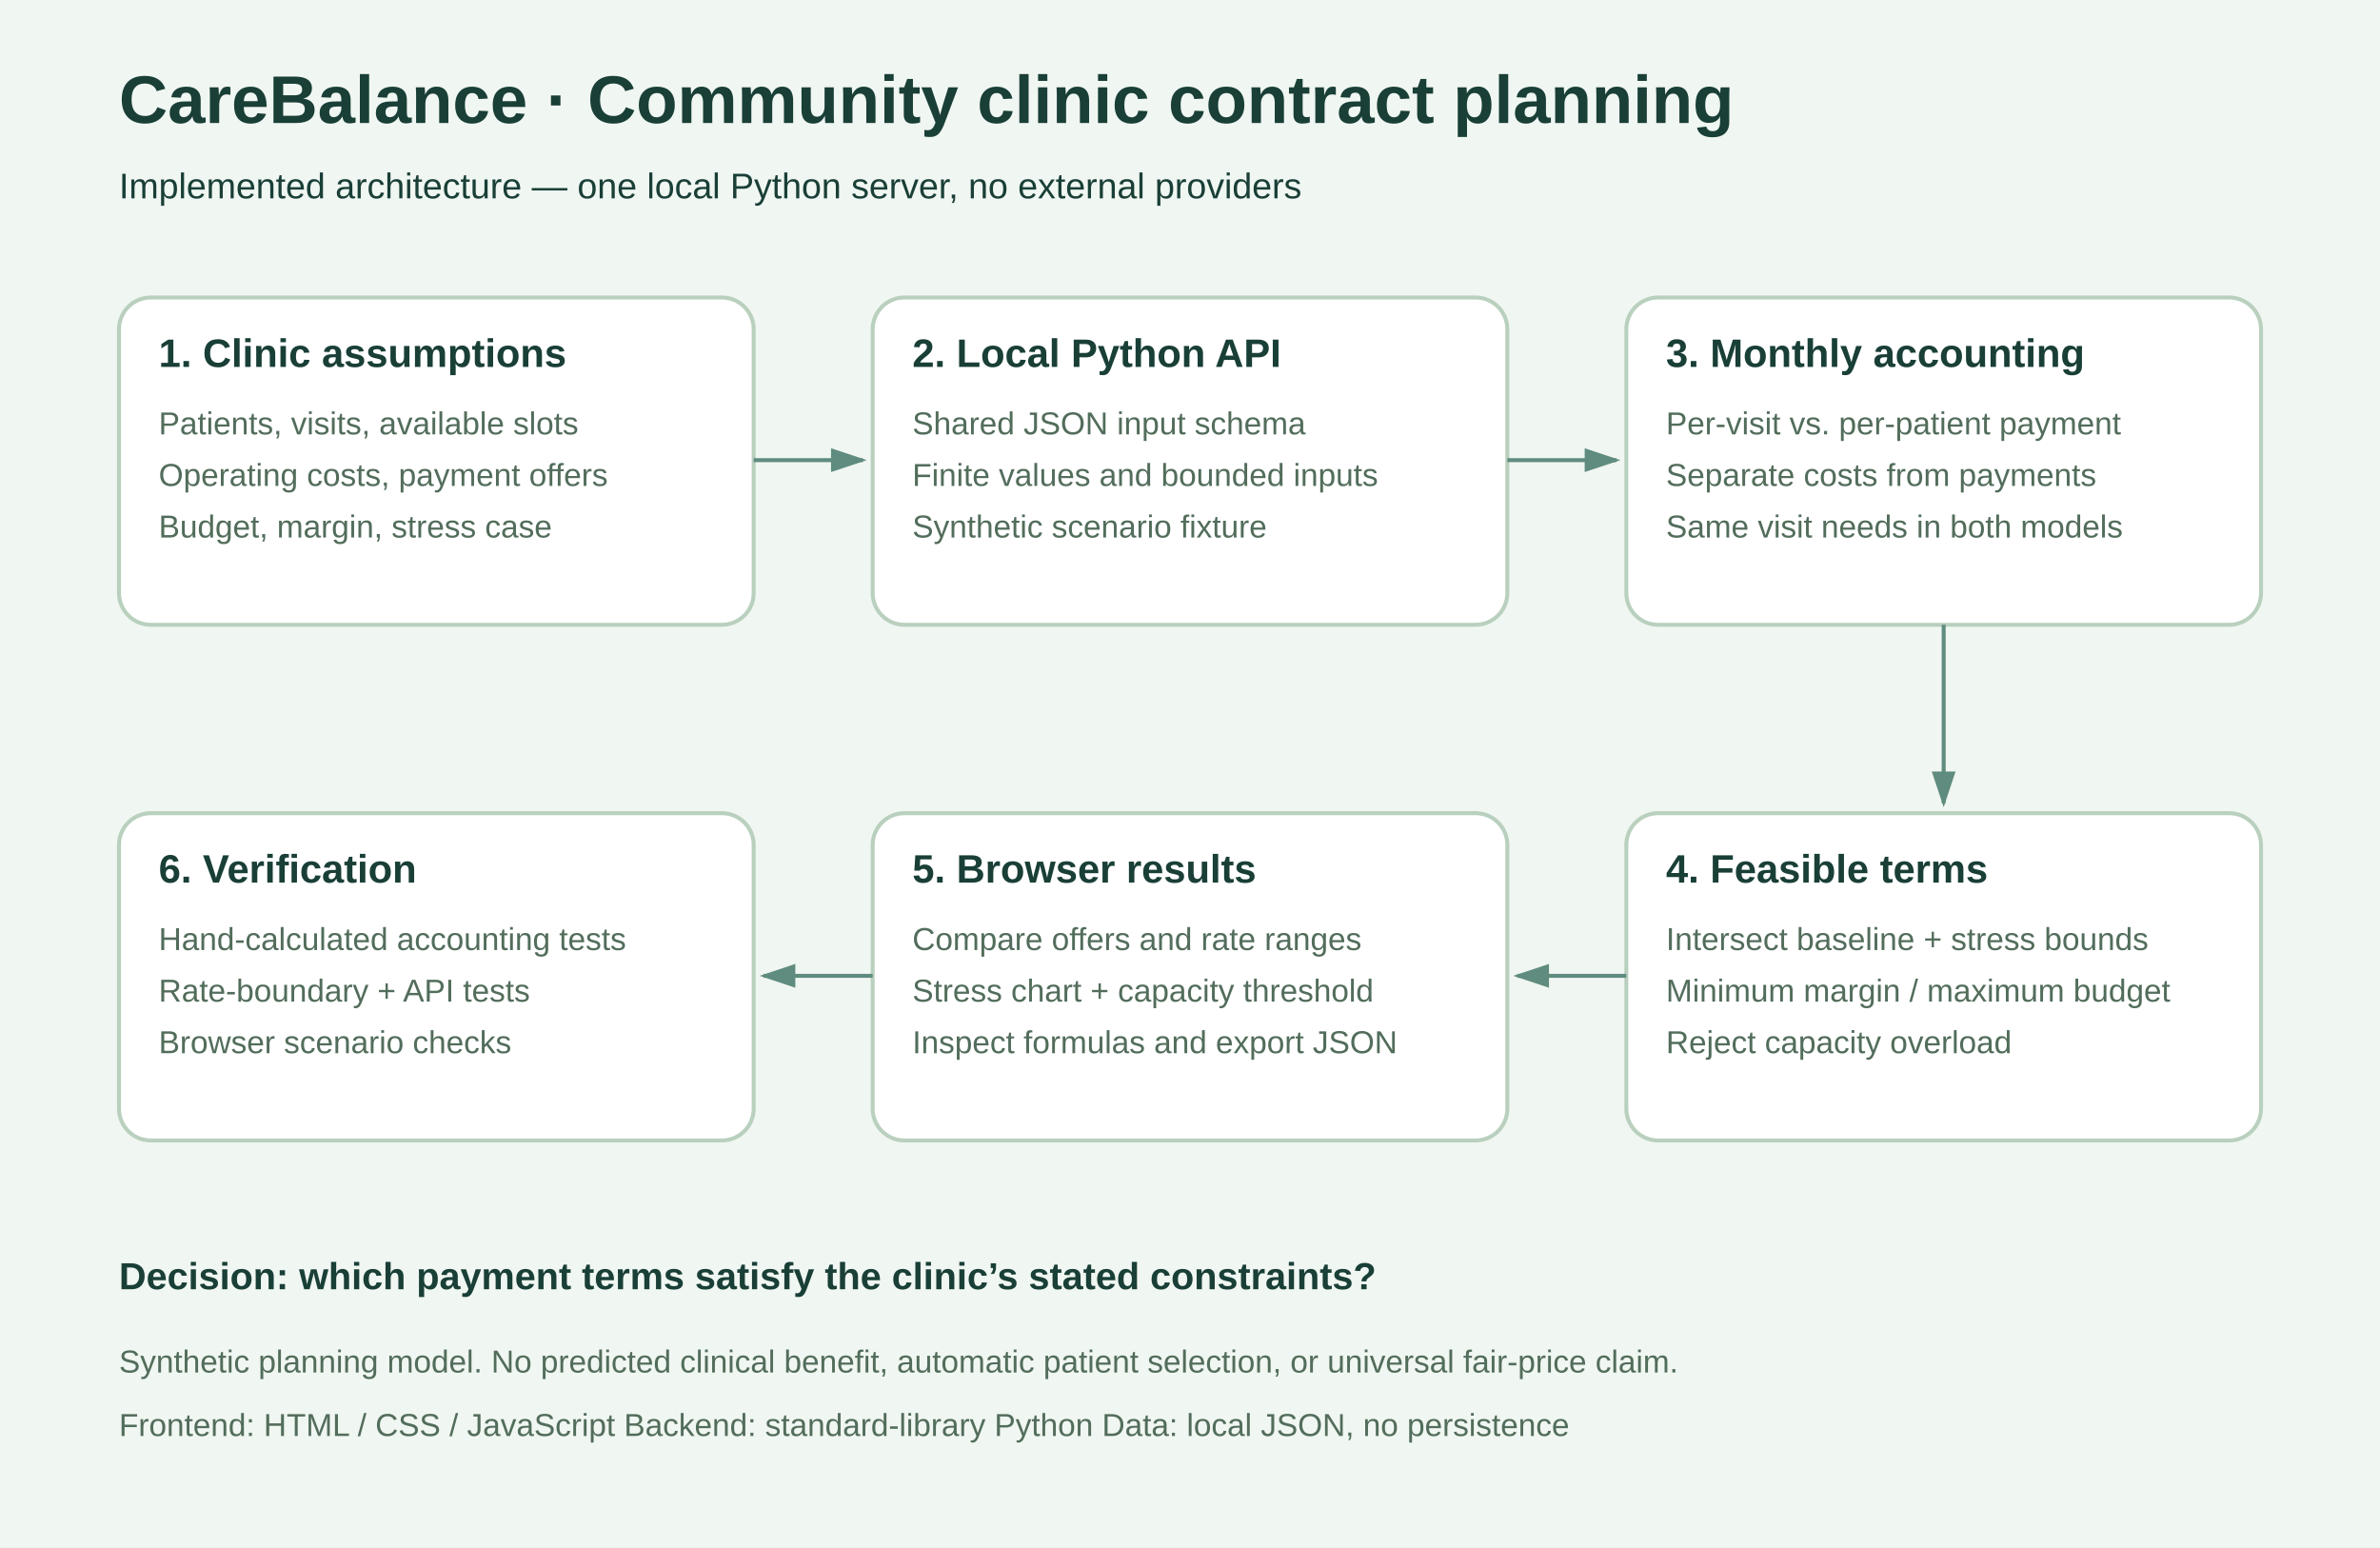
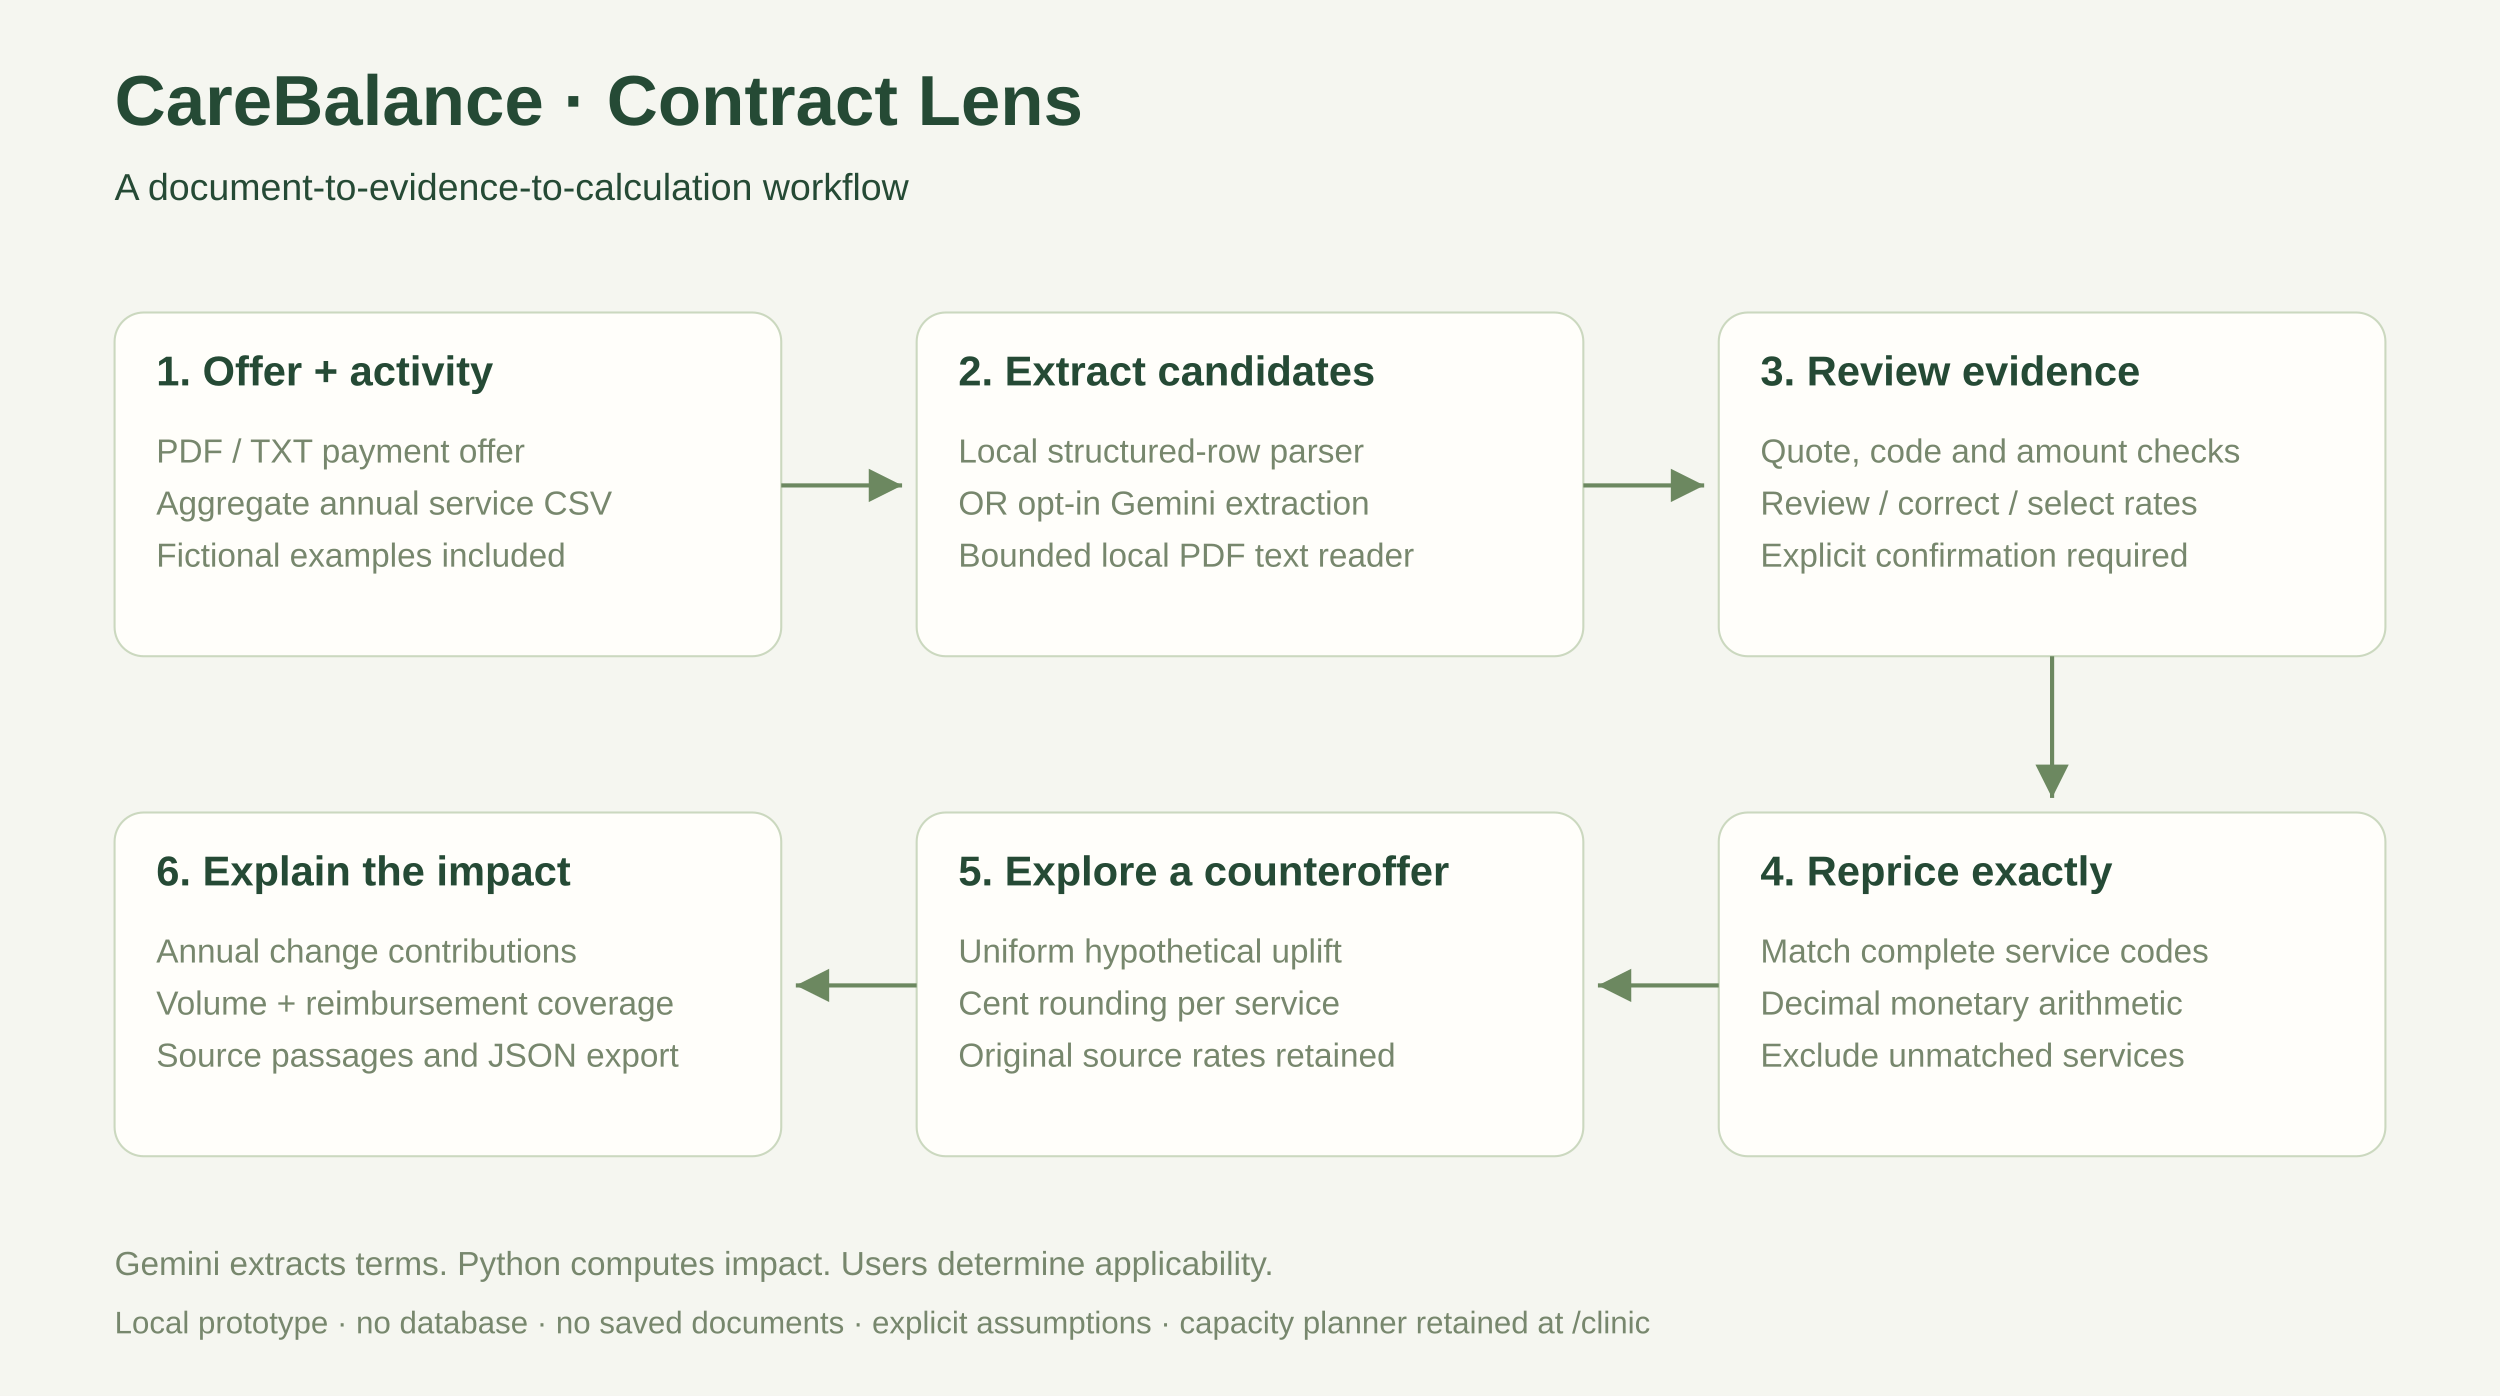
- <svg xmlns="http://www.w3.org/2000/svg" width="1200" height="780" viewBox="0 0 1200 780">
+ <svg xmlns="http://www.w3.org/2000/svg" width="1200" height="670" viewBox="0 0 1200 670">
  <defs>
-     <marker id="arrow" markerWidth="10" markerHeight="10" refX="8" refY="3" orient="auto">
-       <path d="M0,0 L0,6 L9,3 z" fill="#608c80" />
+     <marker id="a" markerWidth="9" markerHeight="8" refX="8" refY="4" orient="auto">
+       <path d="M0,0 L0,8 L8,4 z" fill="#6c8860" />
    </marker>
  </defs>
-   <rect width="1200" height="780" fill="#f0f6f1" />
-   <g font-family="Arial, sans-serif" fill="#193f37">
-     <text x="60" y="62" font-size="34" font-weight="bold">CareBalance · Community clinic contract planning</text>
-     <text x="60" y="100" font-size="18">Implemented architecture — one local Python server, no external providers</text>
-     <rect x="60" y="150" width="320" height="165" rx="16" fill="white" stroke="#b9d0be" stroke-width="2" />
-     <text x="80" y="185" font-size="20" font-weight="bold">1. Clinic assumptions</text>
-     <text x="80" y="219" font-size="16" fill="#526d5b">Patients, visits, available slots</text>
-     <text x="80" y="245" font-size="16" fill="#526d5b">Operating costs, payment offers</text>
-     <text x="80" y="271" font-size="16" fill="#526d5b">Budget, margin, stress case</text>
-     <rect x="440" y="150" width="320" height="165" rx="16" fill="white" stroke="#b9d0be" stroke-width="2" />
-     <text x="460" y="185" font-size="20" font-weight="bold">2. Local Python API</text>
-     <text x="460" y="219" font-size="16" fill="#526d5b">Shared JSON input schema</text>
-     <text x="460" y="245" font-size="16" fill="#526d5b">Finite values and bounded inputs</text>
-     <text x="460" y="271" font-size="16" fill="#526d5b">Synthetic scenario fixture</text>
-     <rect x="820" y="150" width="320" height="165" rx="16" fill="white" stroke="#b9d0be" stroke-width="2" />
-     <text x="840" y="185" font-size="20" font-weight="bold">3. Monthly accounting</text>
-     <text x="840" y="219" font-size="16" fill="#526d5b">Per-visit vs. per-patient payment</text>
-     <text x="840" y="245" font-size="16" fill="#526d5b">Separate costs from payments</text>
-     <text x="840" y="271" font-size="16" fill="#526d5b">Same visit needs in both models</text>
-     <path d="M380,232 L435,232" stroke="#608c80" stroke-width="2" marker-end="url(#arrow)" />
-     <path d="M760,232 L815,232" stroke="#608c80" stroke-width="2" marker-end="url(#arrow)" />
-     <rect x="820" y="410" width="320" height="165" rx="16" fill="white" stroke="#b9d0be" stroke-width="2" />
-     <text x="840" y="445" font-size="20" font-weight="bold">4. Feasible terms</text>
-     <text x="840" y="479" font-size="16" fill="#526d5b">Intersect baseline + stress bounds</text>
-     <text x="840" y="505" font-size="16" fill="#526d5b">Minimum margin / maximum budget</text>
-     <text x="840" y="531" font-size="16" fill="#526d5b">Reject capacity overload</text>
-     <path d="M980,315 L980,405" stroke="#608c80" stroke-width="2" marker-end="url(#arrow)" />
-     <rect x="440" y="410" width="320" height="165" rx="16" fill="white" stroke="#b9d0be" stroke-width="2" />
-     <text x="460" y="445" font-size="20" font-weight="bold">5. Browser results</text>
-     <text x="460" y="479" font-size="16" fill="#526d5b">Compare offers and rate ranges</text>
-     <text x="460" y="505" font-size="16" fill="#526d5b">Stress chart + capacity threshold</text>
-     <text x="460" y="531" font-size="16" fill="#526d5b">Inspect formulas and export JSON</text>
-     <path d="M820,492 L765,492" stroke="#608c80" stroke-width="2" marker-end="url(#arrow)" />
-     <rect x="60" y="410" width="320" height="165" rx="16" fill="white" stroke="#b9d0be" stroke-width="2" />
-     <text x="80" y="445" font-size="20" font-weight="bold">6. Verification</text>
-     <text x="80" y="479" font-size="16" fill="#526d5b">Hand-calculated accounting tests</text>
-     <text x="80" y="505" font-size="16" fill="#526d5b">Rate-boundary + API tests</text>
-     <text x="80" y="531" font-size="16" fill="#526d5b">Browser scenario checks</text>
-     <path d="M440,492 L385,492" stroke="#608c80" stroke-width="2" marker-end="url(#arrow)" />
-     <text x="60" y="650" font-size="19" font-weight="bold">Decision: which payment terms satisfy the clinic’s stated constraints?</text>
-     <text x="60" y="692" font-size="16" fill="#526d5b">Synthetic planning model. No predicted clinical benefit, automatic patient selection, or universal fair-price claim.</text>
-     <text x="60" y="724" font-size="16" fill="#526d5b">Frontend: HTML / CSS / JavaScript     Backend: standard-library Python     Data: local JSON, no persistence</text>
+   <rect width="1200" height="670" fill="#f5f6f0" />
+   <g font-family="Arial,sans-serif" fill="#254a35">
+     <text x="55" y="60" font-size="34" font-weight="bold">CareBalance · Contract Lens</text>
+     <text x="55" y="96" font-size="18">A document-to-evidence-to-calculation workflow</text>
+     <rect x="55" y="150" width="320" height="165" rx="14" fill="#fffefa" stroke="#cbd8bf" />
+     <text x="75" y="185" font-size="20" font-weight="bold">1. Offer + activity</text>
+     <text x="75" y="222" font-size="16" fill="#77876d">PDF / TXT payment offer</text>
+     <text x="75" y="247" font-size="16" fill="#77876d">Aggregate annual service CSV</text>
+     <text x="75" y="272" font-size="16" fill="#77876d">Fictional examples included</text>
+     <rect x="440" y="150" width="320" height="165" rx="14" fill="#fffefa" stroke="#cbd8bf" />
+     <text x="460" y="185" font-size="20" font-weight="bold">2. Extract candidates</text>
+     <text x="460" y="222" font-size="16" fill="#77876d">Local structured-row parser</text>
+     <text x="460" y="247" font-size="16" fill="#77876d">OR opt-in Gemini extraction</text>
+     <text x="460" y="272" font-size="16" fill="#77876d">Bounded local PDF text reader</text>
+     <rect x="825" y="150" width="320" height="165" rx="14" fill="#fffefa" stroke="#cbd8bf" />
+     <text x="845" y="185" font-size="20" font-weight="bold">3. Review evidence</text>
+     <text x="845" y="222" font-size="16" fill="#77876d">Quote, code and amount checks</text>
+     <text x="845" y="247" font-size="16" fill="#77876d">Review / correct / select rates</text>
+     <text x="845" y="272" font-size="16" fill="#77876d">Explicit confirmation required</text>
+     <rect x="825" y="390" width="320" height="165" rx="14" fill="#fffefa" stroke="#cbd8bf" />
+     <text x="845" y="425" font-size="20" font-weight="bold">4. Reprice exactly</text>
+     <text x="845" y="462" font-size="16" fill="#77876d">Match complete service codes</text>
+     <text x="845" y="487" font-size="16" fill="#77876d">Decimal monetary arithmetic</text>
+     <text x="845" y="512" font-size="16" fill="#77876d">Exclude unmatched services</text>
+     <rect x="440" y="390" width="320" height="165" rx="14" fill="#fffefa" stroke="#cbd8bf" />
+     <text x="460" y="425" font-size="20" font-weight="bold">5. Explore a counteroffer</text>
+     <text x="460" y="462" font-size="16" fill="#77876d">Uniform hypothetical uplift</text>
+     <text x="460" y="487" font-size="16" fill="#77876d">Cent rounding per service</text>
+     <text x="460" y="512" font-size="16" fill="#77876d">Original source rates retained</text>
+     <rect x="55" y="390" width="320" height="165" rx="14" fill="#fffefa" stroke="#cbd8bf" />
+     <text x="75" y="425" font-size="20" font-weight="bold">6. Explain the impact</text>
+     <text x="75" y="462" font-size="16" fill="#77876d">Annual change contributions</text>
+     <text x="75" y="487" font-size="16" fill="#77876d">Volume + reimbursement coverage</text>
+     <text x="75" y="512" font-size="16" fill="#77876d">Source passages and JSON export</text>
+     <path d="M375,233 L433,233" stroke="#6c8860" stroke-width="2" marker-end="url(#a)" />
+     <path d="M760,233 L818,233" stroke="#6c8860" stroke-width="2" marker-end="url(#a)" />
+     <path d="M985,315 L985,383" stroke="#6c8860" stroke-width="2" marker-end="url(#a)" />
+     <path d="M825,473 L767,473" stroke="#6c8860" stroke-width="2" marker-end="url(#a)" />
+     <path d="M440,473 L382,473" stroke="#6c8860" stroke-width="2" marker-end="url(#a)" />
+     <text x="55" y="612" font-size="16" fill="#77876d">Gemini extracts terms. Python computes impact. Users determine applicability.</text>
+     <text x="55" y="640" font-size="15" fill="#77876d">Local prototype · no database · no saved documents · explicit assumptions · capacity planner retained at /clinic</text>
  </g>
</svg>
